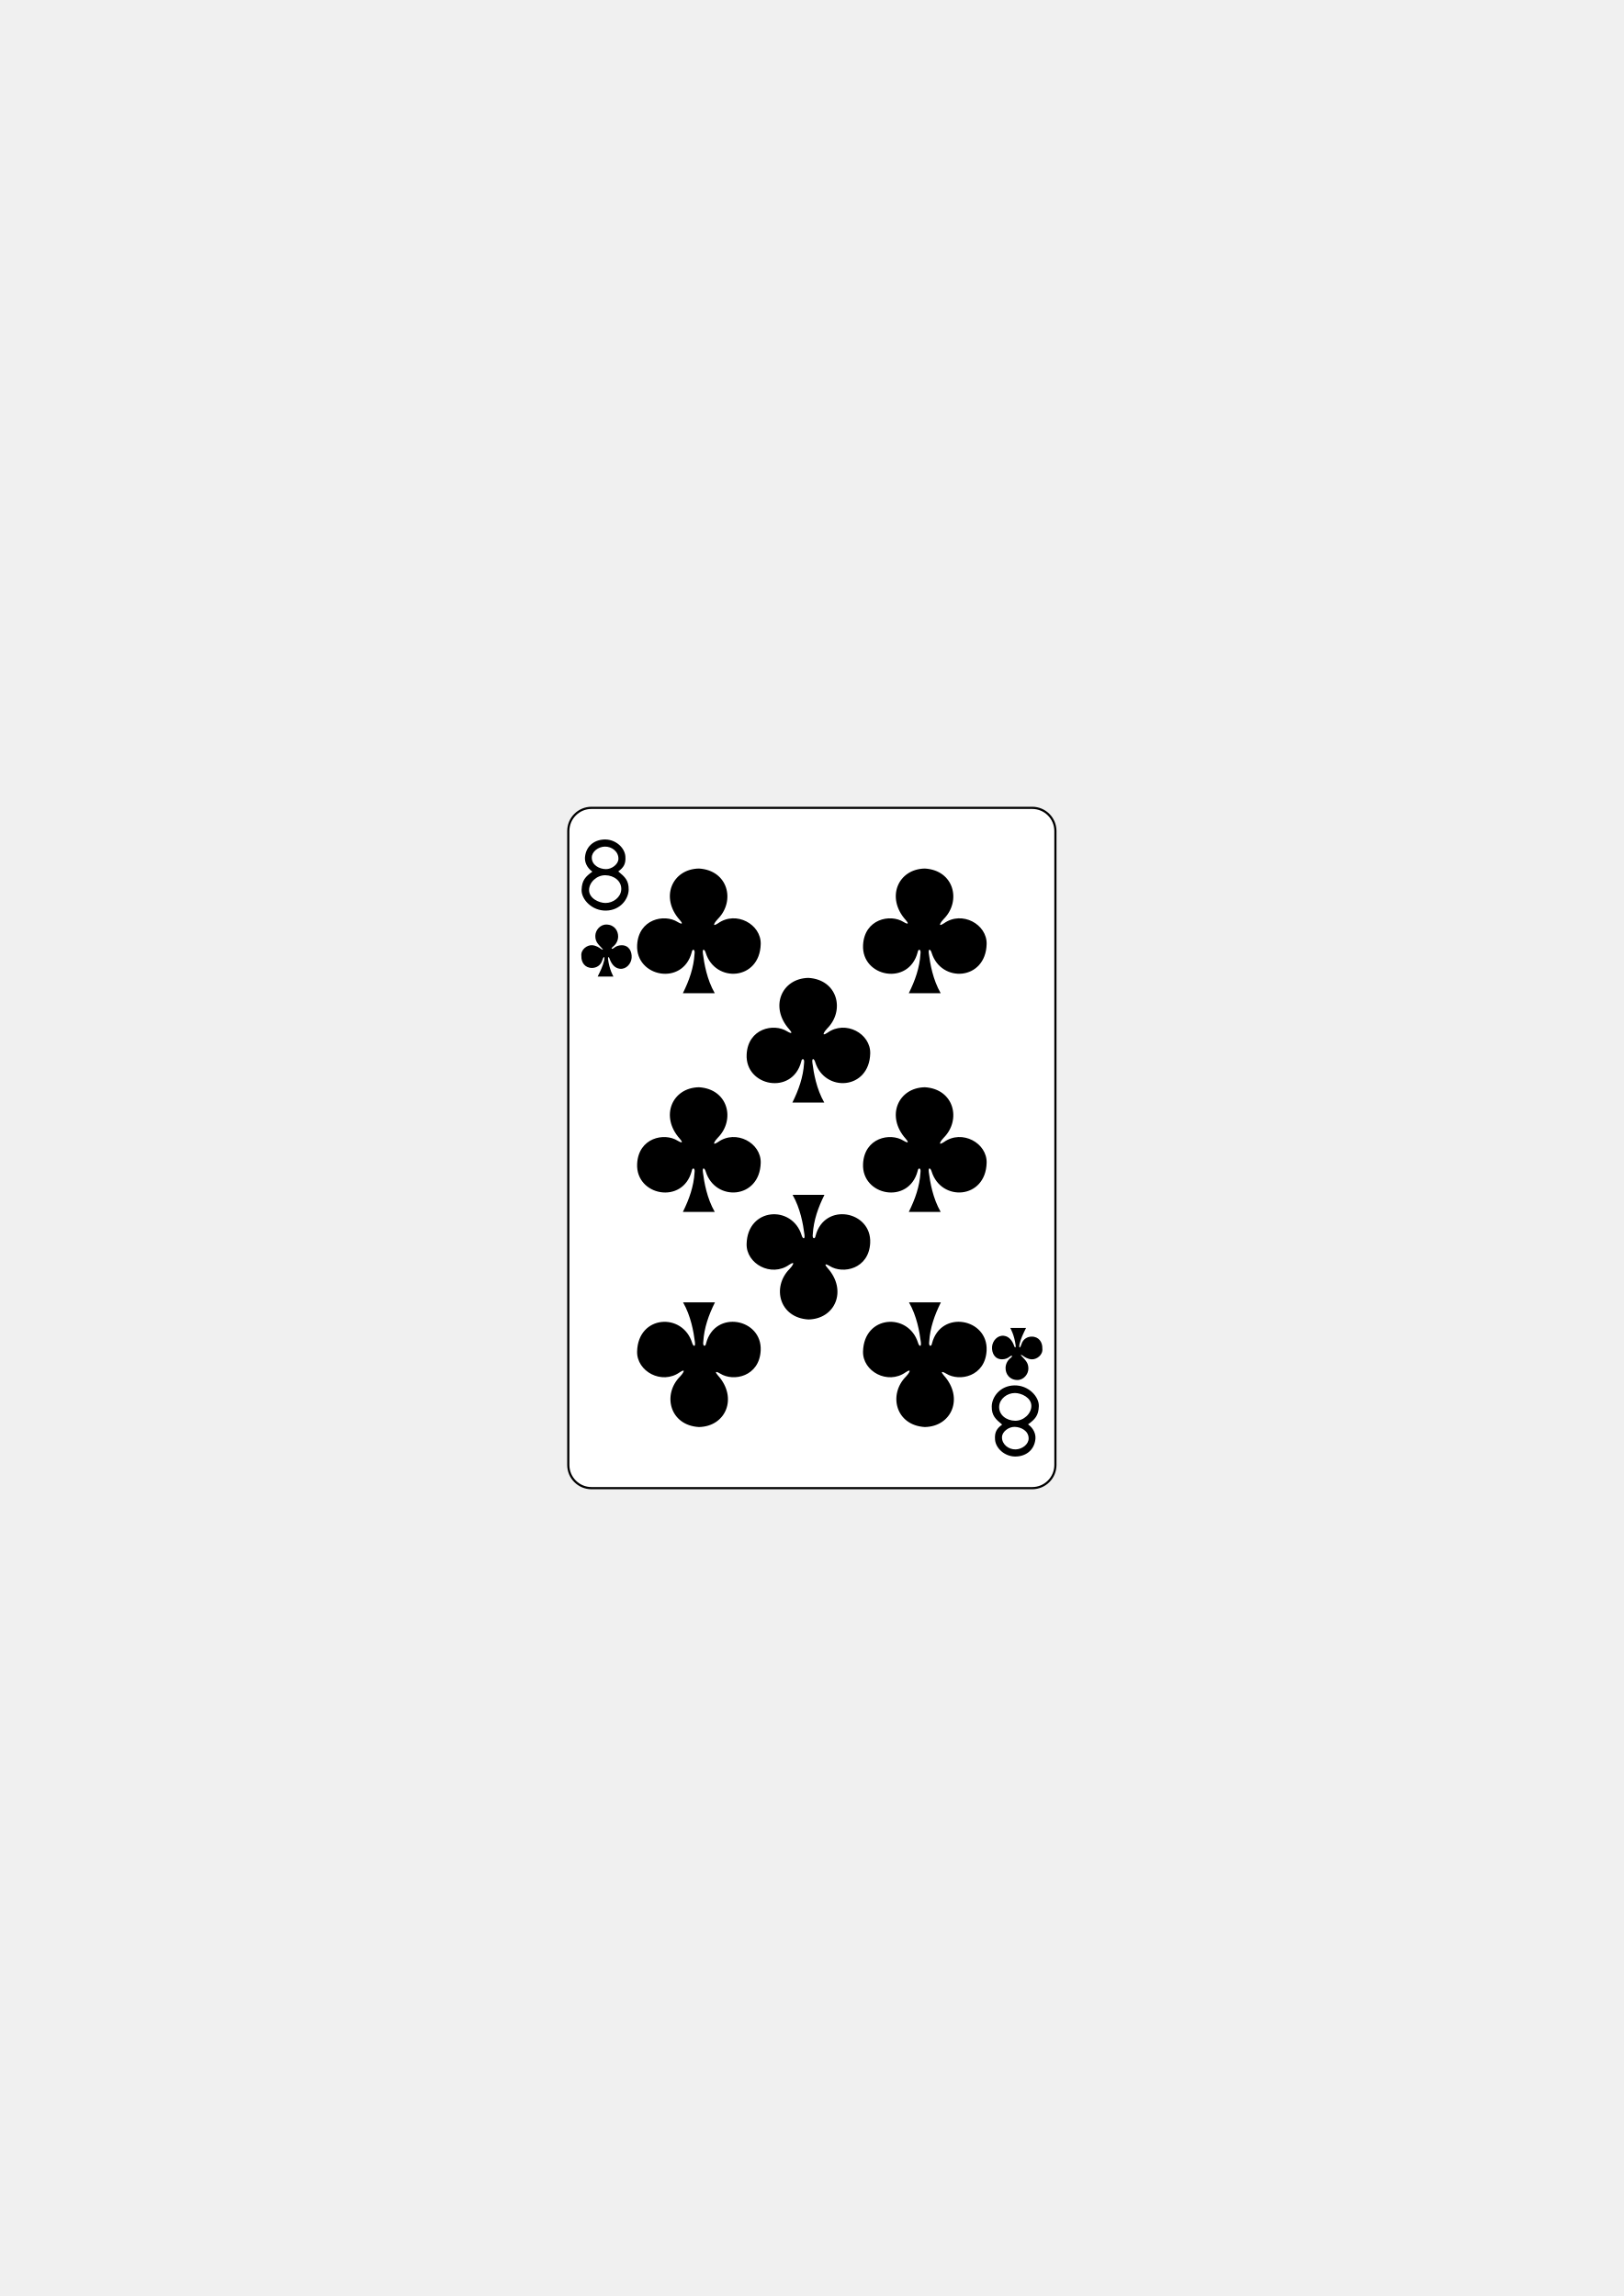
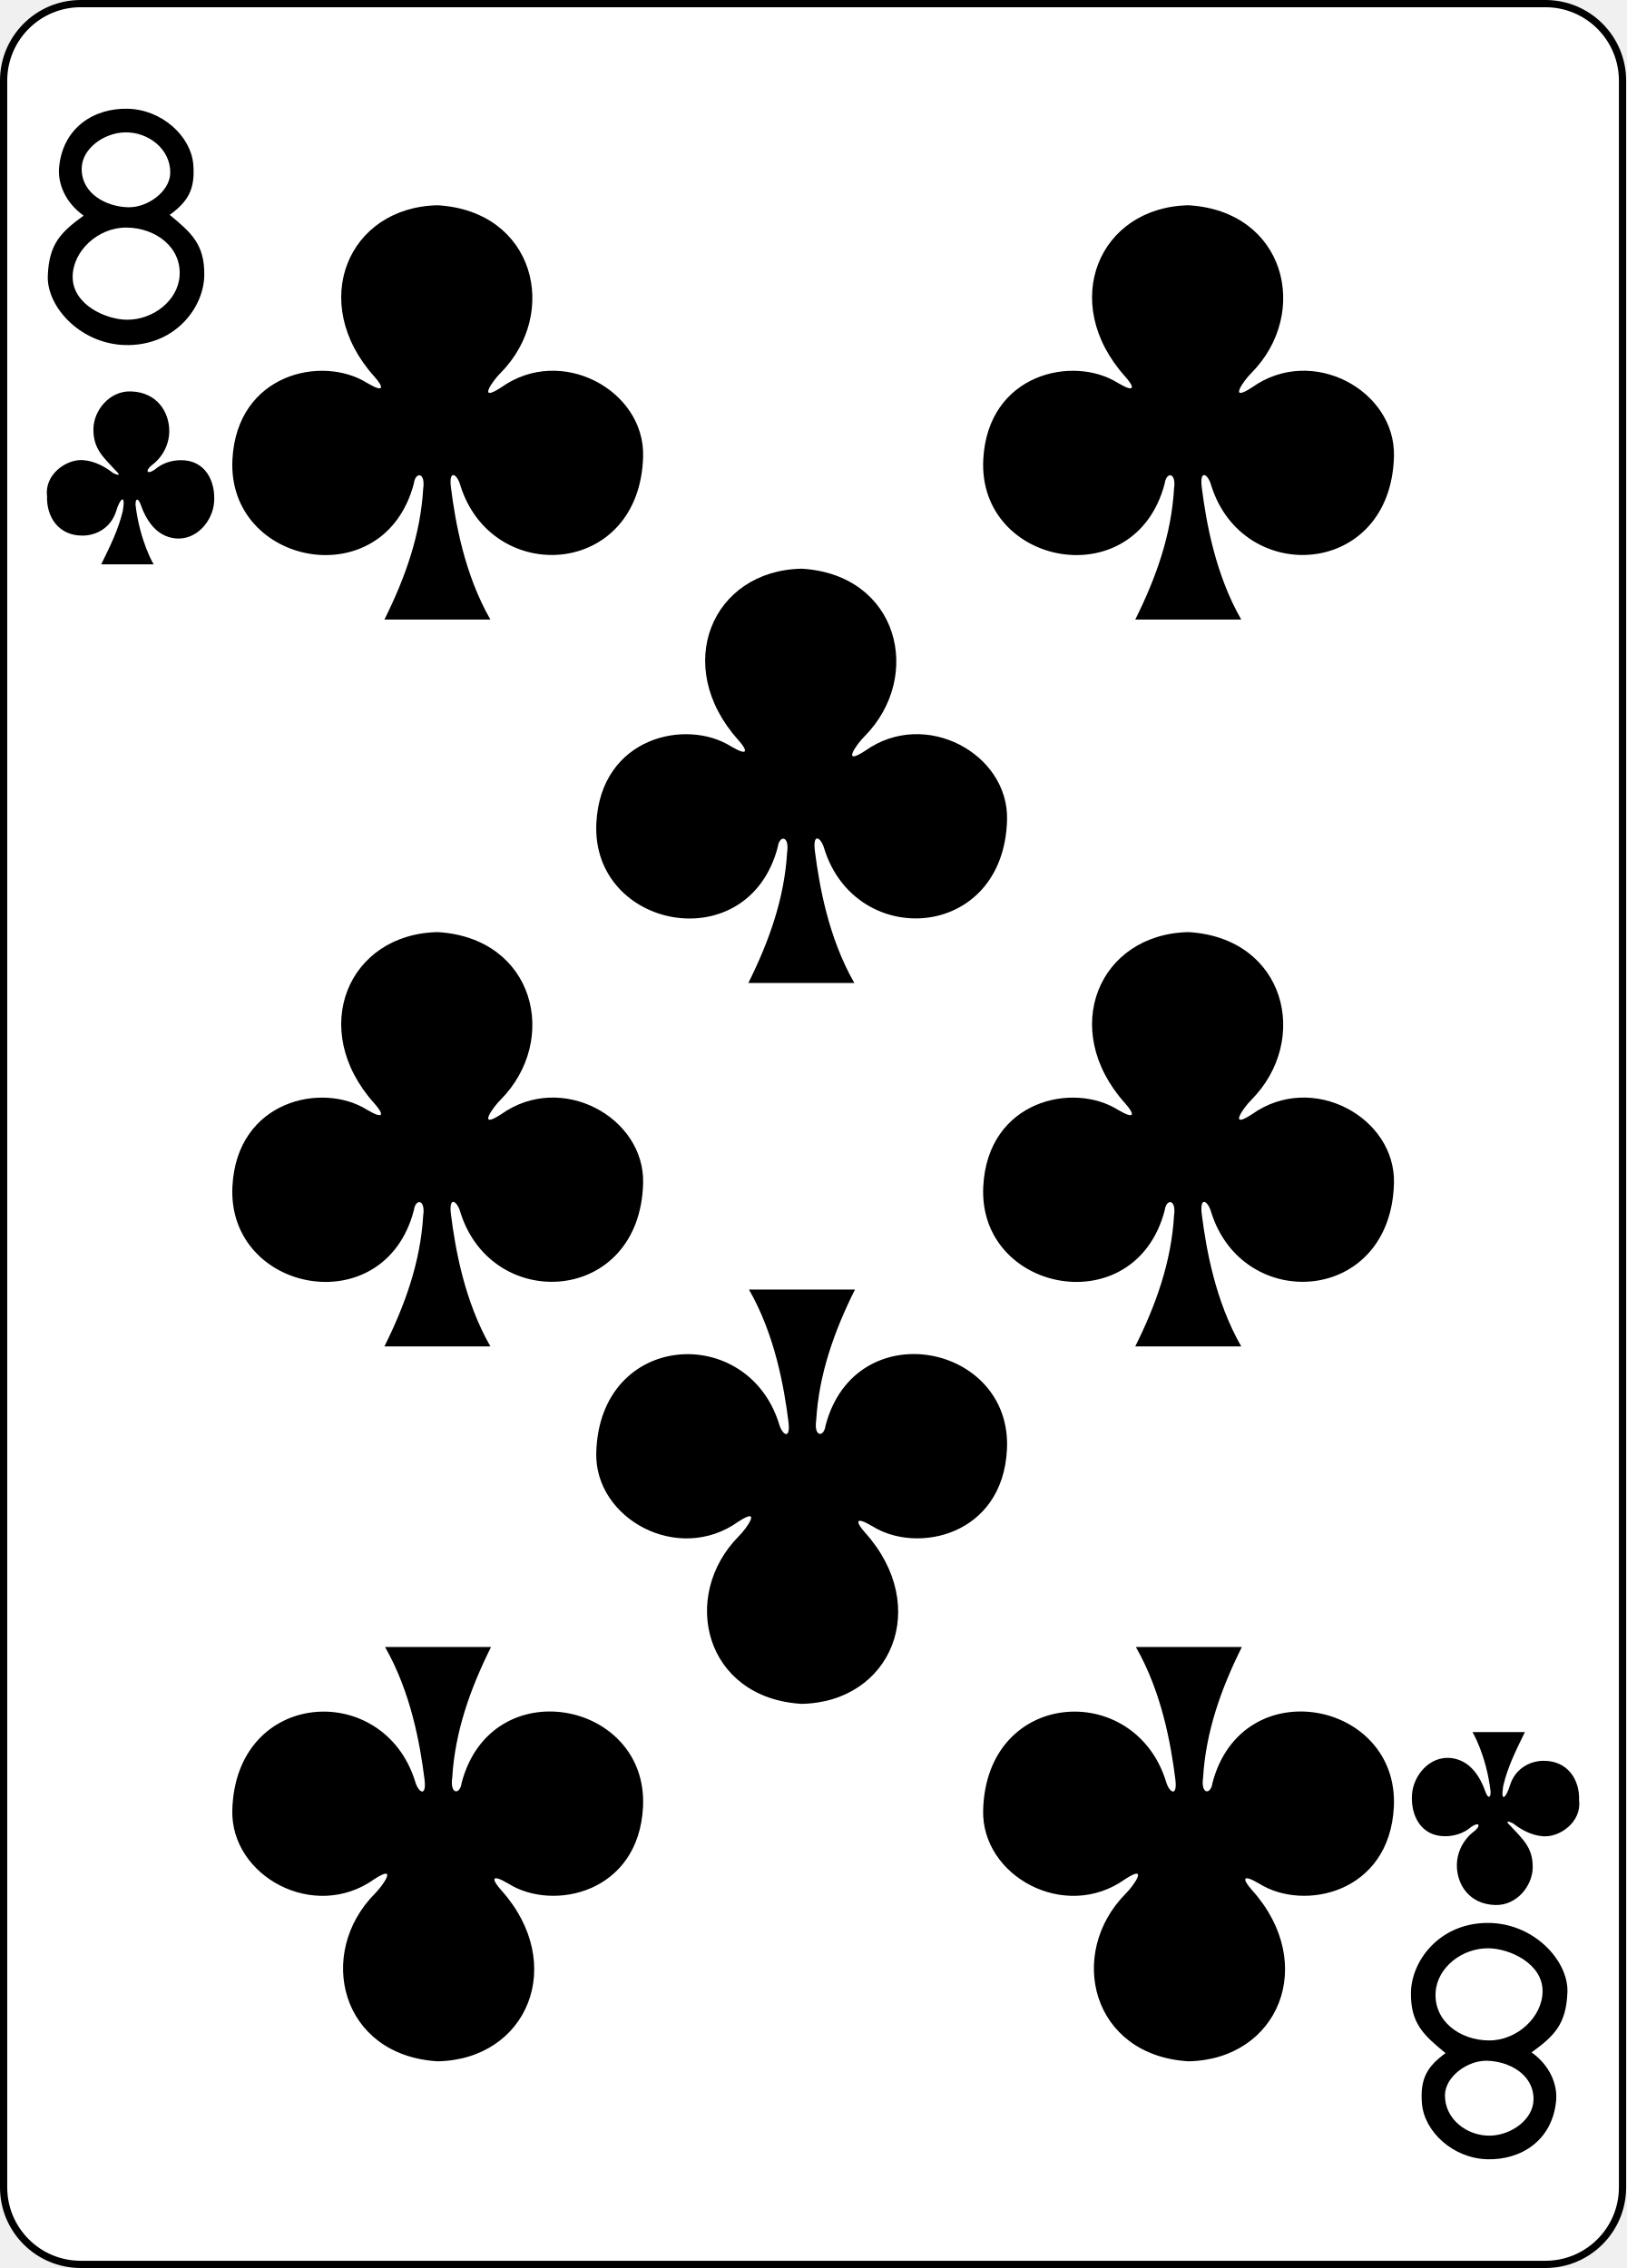
- <svg xmlns="http://www.w3.org/2000/svg" width="744.094" height="1052.362" id="svg4423" version="1.1">
-   <defs id="defs4425" />
+ <svg xmlns="http://www.w3.org/2000/svg" version="1.2" baseProfile="tiny" id="svg4423" x="0px" y="0px" width="224.226px" height="312.807px" viewBox="259.935 369.777 224.226 312.807" overflow="inherit" xml:space="preserve">
  <g id="layer1">
-     <g transform="translate(380.1709,-760.445)" id="g4753" style="display:inline">
-       <g transform="translate(-1317.711,540.769)" style="display:inline" id="g3690">
+     <g id="g4753" transform="translate(380.1709,-760.445)">
+       <g id="g3690" transform="translate(-1317.711,540.769)">
        <g id="g8423">
-           <g transform="translate(-5059.956,3024.952)" style="display:inline" id="g8836-1">
-             <rect y="-2435" x="6257.929" height="311.811" width="223.228" id="rect6361-7" style="fill:#ffffff;fill-opacity:1;stroke:#000000;stroke-width:0.997;stroke-miterlimit:4;stroke-opacity:1;stroke-dasharray:none;display:inline" rx="10.63" ry="10.63" />
-             <g transform="matrix(0.3010621,0,0,0.3010621,5370.094,-1979.932)" id="g8646-4" />
+           <g id="g8836-1" transform="translate(-5059.956,3024.952)">
+             <path id="rect6361-7" fill="#FFFFFF" stroke="#000000" stroke-width="0.997" d="M6268.559-2435h201.969       c5.871,0,10.631,4.759,10.631,10.63v290.551c0,5.871-4.76,10.629-10.631,10.629h-201.969c-5.871,0-10.63-4.758-10.63-10.629       v-290.551C6257.929-2430.241,6262.688-2435,6268.559-2435z" />
+             <g id="g8646-4" transform="matrix(0.3010621,0,0,0.3010621,5370.094,-1979.932)">
+ 					</g>
          </g>
        </g>
      </g>
-       <g transform="translate(-0.7519269,1.9438039e-6)" id="g6836">
-         <path transform="matrix(0.3010621,0,0,0.3010621,-1007.573,1585.788)" style="fill:#000000;fill-opacity:1;display:inline" d="m 2971.742,-1386.815 c 0.532,-14.533 5.882,-19.991 16.421,-27.6 -8.406,-5.963 -11.95,-14.736 -11.234,-22.212 1.732,-18.092 15.976,-27.144 31.505,-26.75 15.529,0.394 28.913,12.501 29.957,25.649 0.908,11.437 -2.559,16.948 -10.82,22.969 9.808,8.11 16.078,13.452 15.84,27.769 -0.238,14.316 -12.641,31.355 -34.261,31.878 -21.62,0.523 -37.94,-17.169 -37.408,-31.703 z m 60.362,0.048 c 0.927,-13.161 -10.922,-22.04 -24.292,-22.178 -13.028,-0.135 -24.683,10.784 -24.685,22.599 0,12.692 15.158,19.586 24.948,19.623 11.899,0.044 23.23,-8.71 24.029,-20.044 z m -4.278,-47.078 c 0.259,-11.086 -10.154,-19.031 -20.888,-18.711 -9.551,0.284 -19.667,7.443 -19.672,16.71 -0.01,11.592 11.5,17.38 21.314,17.598 8.903,0.198 19.051,-7.223 19.246,-15.597 z" id="path7112-0" />
-         <path transform="matrix(0.3010621,0,0,0.3010621,-1007.573,1585.788)" id="path7128-9" d="m 3667.748,-600.564 c -0.532,14.533 -5.882,19.991 -16.421,27.6 8.406,5.963 11.95,14.736 11.234,22.212 -1.732,18.092 -15.976,27.144 -31.505,26.75 -15.529,-0.394 -28.913,-12.501 -29.957,-25.649 -0.908,-11.437 2.559,-16.948 10.82,-22.969 -9.808,-8.11 -16.078,-13.452 -15.84,-27.769 0.238,-14.316 12.641,-31.355 34.261,-31.878 21.62,-0.523 37.94,17.169 37.408,31.703 z m -60.362,-0.048 c -0.927,13.161 10.922,22.04 24.292,22.178 13.028,0.135 24.683,-10.784 24.685,-22.599 0,-12.692 -15.158,-19.586 -24.948,-19.623 -11.899,-0.044 -23.23,8.71 -24.029,20.044 z m 4.278,47.078 c -0.259,11.086 10.154,19.031 20.888,18.711 9.551,-0.284 19.667,-7.443 19.672,-16.71 0.01,-11.592 -11.5,-17.38 -21.314,-17.598 -8.903,-0.198 -19.051,7.223 -19.246,15.597 z" style="fill:#000000;fill-opacity:1;display:inline" />
-         <path transform="translate(-1317.711,540.769)" style="fill:#000000;fill-opacity:1;display:inline" d="m 1354.765,674.906 c 2.879,-5.776 4.976,-11.701 5.348,-18.037 0.342,-2.332 -1.075,-2.371 -1.288,-0.729 -4.076,15.593 -25.763,11.37 -25.017,-3.296 0.605,-11.895 12.419,-14.454 18.582,-10.565 2.434,1.433 2.296,0.575 0.968,-0.912 -9.155,-10.211 -3.61,-23.362 8.761,-23.602 13.38,0.793 16.851,14.87 8.644,23.148 -1.021,0.995 -3.284,4.191 0.123,1.956 8.287,-5.888 19.787,0.443 19.553,9.521 -0.433,16.739 -20.839,17.987 -25.203,4.006 -0.42,-1.55 -1.629,-2.329 -1.295,0.304 0.605,4.767 1.857,11.953 5.437,18.206 z" id="path3309" />
-         <path transform="translate(-1317.711,540.769)" id="path3311" d="m 1354.765,775.154 c 2.879,-5.776 4.976,-11.701 5.348,-18.037 0.342,-2.332 -1.075,-2.371 -1.288,-0.729 -4.076,15.593 -25.763,11.37 -25.017,-3.296 0.605,-11.895 12.419,-14.454 18.582,-10.565 2.434,1.433 2.296,0.575 0.968,-0.912 -9.155,-10.211 -3.61,-23.362 8.761,-23.602 13.38,0.793 16.851,14.87 8.644,23.148 -1.021,0.995 -3.284,4.191 0.123,1.956 8.287,-5.888 19.787,0.443 19.553,9.521 -0.433,16.739 -20.839,17.987 -25.203,4.006 -0.42,-1.55 -1.629,-2.329 -1.295,0.304 0.605,4.767 1.857,11.953 5.437,18.206 z" style="fill:#000000;fill-opacity:1;display:inline" />
-         <path transform="translate(-1317.711,540.769)" style="fill:#000000;fill-opacity:1;display:inline" d="m 1251.232,775.154 c 2.879,-5.776 4.976,-11.701 5.348,-18.037 0.342,-2.332 -1.075,-2.371 -1.288,-0.729 -4.076,15.593 -25.763,11.37 -25.017,-3.296 0.605,-11.895 12.419,-14.454 18.582,-10.565 2.434,1.433 2.296,0.575 0.968,-0.912 -9.155,-10.211 -3.61,-23.362 8.761,-23.602 13.38,0.793 16.851,14.87 8.644,23.148 -1.021,0.995 -3.284,4.191 0.123,1.956 8.287,-5.888 19.787,0.443 19.553,9.521 -0.433,16.739 -20.839,17.987 -25.203,4.006 -0.42,-1.55 -1.629,-2.329 -1.295,0.304 0.605,4.767 1.857,11.953 5.437,18.206 z" id="path3313" />
-         <path transform="translate(-1317.711,540.769)" id="path3315" d="m 1301.415,725.03 c 2.879,-5.776 4.976,-11.701 5.348,-18.037 0.342,-2.332 -1.075,-2.371 -1.288,-0.729 -4.076,15.593 -25.763,11.37 -25.017,-3.296 0.605,-11.895 12.419,-14.454 18.582,-10.565 2.434,1.433 2.296,0.575 0.968,-0.912 -9.155,-10.211 -3.61,-23.362 8.761,-23.602 13.38,0.793 16.851,14.87 8.644,23.148 -1.021,0.995 -3.284,4.191 0.123,1.956 8.287,-5.888 19.787,0.443 19.553,9.521 -0.433,16.739 -20.839,17.987 -25.203,4.006 -0.42,-1.55 -1.629,-2.329 -1.295,0.304 0.605,4.767 1.857,11.953 5.437,18.206 z" style="fill:#000000;fill-opacity:1;display:inline" />
-         <path transform="translate(-1317.711,540.769)" style="fill:#000000;fill-opacity:1;display:inline" d="m 1251.232,674.906 c 2.879,-5.776 4.976,-11.701 5.348,-18.037 0.342,-2.332 -1.075,-2.371 -1.288,-0.729 -4.076,15.593 -25.763,11.37 -25.017,-3.296 0.605,-11.895 12.419,-14.454 18.582,-10.565 2.434,1.433 2.296,0.575 0.968,-0.912 -9.155,-10.211 -3.61,-23.362 8.761,-23.602 13.38,0.793 16.851,14.87 8.644,23.148 -1.021,0.995 -3.284,4.191 0.123,1.956 8.287,-5.888 19.787,0.443 19.553,9.521 -0.433,16.739 -20.839,17.987 -25.203,4.006 -0.42,-1.55 -1.629,-2.329 -1.295,0.304 0.605,4.767 1.857,11.953 5.437,18.206 z" id="path3317" />
-         <path transform="translate(-1317.711,540.769)" style="fill:#000000;fill-opacity:1;display:inline" d="m 1369.467,816.612 c -2.879,5.776 -4.976,11.701 -5.348,18.037 -0.342,2.332 1.075,2.371 1.288,0.729 4.076,-15.593 25.763,-11.37 25.017,3.297 -0.605,11.895 -12.419,14.454 -18.582,10.565 -2.434,-1.433 -2.296,-0.575 -0.968,0.912 9.155,10.211 3.61,23.362 -8.761,23.602 -13.38,-0.793 -16.851,-14.87 -8.644,-23.148 1.021,-0.995 3.284,-4.191 -0.123,-1.956 -8.287,5.888 -19.787,-0.443 -19.553,-9.521 0.433,-16.739 20.839,-17.987 25.203,-4.006 0.42,1.55 1.629,2.329 1.295,-0.304 -0.605,-4.767 -1.857,-11.953 -5.437,-18.206 z" id="path3375" />
-         <path transform="translate(-1317.711,540.769)" id="path3377" d="m 1316.117,767.312 c -2.879,5.776 -4.976,11.701 -5.348,18.037 -0.342,2.332 1.075,2.371 1.288,0.729 4.076,-15.593 25.763,-11.37 25.017,3.297 -0.605,11.895 -12.419,14.454 -18.582,10.565 -2.434,-1.433 -2.296,-0.575 -0.968,0.912 9.155,10.211 3.61,23.362 -8.761,23.602 -13.38,-0.793 -16.851,-14.87 -8.644,-23.148 1.021,-0.995 3.284,-4.191 -0.123,-1.956 -8.287,5.888 -19.787,-0.443 -19.553,-9.521 0.433,-16.739 20.839,-17.987 25.203,-4.006 0.42,1.55 1.629,2.329 1.295,-0.304 -0.605,-4.767 -1.857,-11.953 -5.437,-18.206 z" style="fill:#000000;fill-opacity:1;display:inline" />
-         <path transform="translate(-1317.711,540.769)" style="fill:#000000;fill-opacity:1;display:inline" d="m 1265.934,816.612 c -2.879,5.776 -4.976,11.701 -5.348,18.037 -0.342,2.332 1.075,2.371 1.288,0.729 4.076,-15.593 25.763,-11.37 25.017,3.297 -0.605,11.895 -12.419,14.454 -18.582,10.565 -2.434,-1.433 -2.296,-0.575 -0.968,0.912 9.155,10.211 3.61,23.362 -8.761,23.602 -13.38,-0.793 -16.851,-14.87 -8.644,-23.148 1.021,-0.995 3.284,-4.191 -0.123,-1.956 -8.287,5.888 -19.787,-0.443 -19.553,-9.521 0.433,-16.739 20.839,-17.987 25.203,-4.006 0.42,1.55 1.629,2.329 1.295,-0.304 -0.605,-4.767 -1.857,-11.953 -5.437,-18.206 z" id="path3379" />
-         <path transform="translate(-1317.711,540.769)" style="fill:#000000;fill-opacity:1;display:inline" d="m 1212.183,667.289 c 1.192,-2.445 2.352,-4.721 2.984,-7.401 0.419,-2.528 -0.438,-1.589 -0.925,0.068 -0.721,2.297 -2.723,3.344 -4.58,3.369 -3.371,0.045 -5.053,-2.604 -4.948,-5.454 -0.368,-2.999 2.671,-5.12 4.962,-4.957 1.722,0.123 3.224,1.052 4.133,1.775 0.596,0.315 1.234,0.455 0.345,-0.358 -1.678,-1.833 -3.077,-2.964 -3.046,-5.711 0.029,-2.579 2.233,-5.268 5.155,-5.184 3.651,0.105 5.312,2.89 5.303,5.481 -0.01,1.888 -0.954,3.626 -2.411,4.703 -0.944,0.766 -0.679,1.34 0.398,0.615 1.035,-0.892 2.267,-1.283 3.545,-1.31 3.49,-0.055 4.855,2.961 4.655,5.764 -0.187,2.626 -2.423,5.328 -5.369,5.022 -2.631,-0.301 -4.013,-2.51 -4.805,-4.777 -0.262,-0.695 -0.676,-0.883 -0.664,0.153 0.608,5.057 2.492,8.204 2.505,8.202 z" id="path3468" />
-         <path id="path3490" d="m 90.785,1369.111 c -1.192,2.445 -2.352,4.721 -2.984,7.401 -0.419,2.527 0.438,1.589 0.925,-0.068 0.721,-2.297 2.723,-3.344 4.58,-3.369 3.371,-0.045 5.053,2.604 4.948,5.454 0.368,2.999 -2.671,5.12 -4.962,4.957 -1.722,-0.123 -3.224,-1.052 -4.133,-1.775 -0.596,-0.315 -1.234,-0.455 -0.345,0.358 1.678,1.833 3.077,2.964 3.046,5.711 -0.029,2.579 -2.233,5.268 -5.155,5.184 -3.651,-0.105 -5.312,-2.89 -5.303,-5.481 0.01,-1.888 0.954,-3.626 2.411,-4.703 0.944,-0.766 0.679,-1.34 -0.398,-0.615 -1.035,0.892 -2.267,1.283 -3.545,1.31 -3.49,0.055 -4.855,-2.962 -4.655,-5.764 0.187,-2.626 2.423,-5.328 5.369,-5.022 2.631,0.301 4.013,2.51 4.805,4.777 0.262,0.695 0.676,0.883 0.664,-0.153 -0.608,-5.057 -2.492,-8.204 -2.505,-8.202 z" style="fill:#000000;fill-opacity:1;display:inline" />
+       <g id="g6836" transform="translate(-0.7519269,1.9438039e-6)">
+         <path id="path7112-0" d="M-112.894,1168.271     c0.16-4.376,1.771-6.019,4.944-8.31c-2.531-1.795-3.598-4.437-3.382-6.688c0.521-5.447,4.81-8.172,9.485-8.053     c4.675,0.119,8.705,3.764,9.019,7.722c0.273,3.443-0.771,5.102-3.257,6.916c2.953,2.441,4.84,4.05,4.769,8.36     c-0.071,4.31-3.806,9.439-10.314,9.597C-108.141,1177.973-113.054,1172.646-112.894,1168.271L-112.894,1168.271z      M-94.722,1168.285c0.279-3.962-3.288-6.635-7.313-6.677c-3.922-0.04-7.431,3.247-7.432,6.804c0,3.821,4.563,5.897,7.511,5.908     C-98.373,1174.333-94.962,1171.698-94.722,1168.285L-94.722,1168.285z M-96.009,1154.112c0.078-3.337-3.057-5.729-6.289-5.633     c-2.875,0.085-5.921,2.241-5.923,5.031c-0.003,3.49,3.462,5.232,6.417,5.298C-99.123,1158.867-96.068,1156.633-96.009,1154.112z" />
+         <path id="path7128-9" d="M96.646,1404.982     c-0.16,4.375-1.77,6.018-4.943,8.309c2.531,1.795,3.598,4.438,3.383,6.688c-0.521,5.447-4.811,8.172-9.484,8.053     c-4.676-0.117-8.705-3.764-9.02-7.721c-0.273-3.443,0.77-5.104,3.258-6.916c-2.953-2.441-4.84-4.049-4.77-8.359     c0.072-4.311,3.807-9.439,10.314-9.598C91.894,1395.279,96.806,1400.607,96.646,1404.982L96.646,1404.982z M78.474,1404.966     c-0.279,3.963,3.289,6.637,7.312,6.678c3.924,0.041,7.432-3.246,7.434-6.805c0-3.82-4.564-5.896-7.512-5.906     C82.126,1398.919,78.714,1401.554,78.474,1404.966L78.474,1404.966z M79.763,1419.14c-0.078,3.338,3.057,5.73,6.287,5.633     c2.877-0.084,5.922-2.24,5.924-5.029c0.002-3.49-3.463-5.232-6.418-5.299C82.876,1414.384,79.822,1416.618,79.763,1419.14z" />
+         <path id="path3309" d="M37.054,1215.675     c2.879-5.775,4.977-11.701,5.348-18.037c0.342-2.332-1.074-2.371-1.287-0.729c-4.076,15.593-25.764,11.37-25.018-3.297     c0.605-11.895,12.42-14.453,18.582-10.564c2.434,1.433,2.297,0.575,0.969-0.911c-9.156-10.212-3.611-23.362,8.76-23.603     c13.381,0.793,16.852,14.87,8.645,23.148c-1.02,0.994-3.283,4.19,0.123,1.956c8.287-5.889,19.787,0.442,19.553,9.521     c-0.432,16.739-20.838,17.987-25.203,4.006c-0.42-1.55-1.629-2.329-1.295,0.305c0.605,4.767,1.857,11.953,5.438,18.205H37.054z" />
+         <path id="path3311" d="M37.054,1315.923     c2.879-5.775,4.977-11.701,5.348-18.037c0.342-2.332-1.074-2.371-1.287-0.729c-4.076,15.592-25.764,11.371-25.018-3.297     c0.605-11.895,12.42-14.454,18.582-10.564c2.434,1.433,2.297,0.574,0.969-0.912c-9.156-10.212-3.611-23.361,8.76-23.603     c13.381,0.794,16.852,14.87,8.645,23.148c-1.02,0.994-3.283,4.191,0.123,1.956c8.287-5.888,19.787,0.443,19.553,9.521     c-0.432,16.738-20.838,17.986-25.203,4.006c-0.42-1.551-1.629-2.328-1.295,0.305c0.605,4.766,1.857,11.953,5.438,18.205H37.054z" />
+         <path id="path3313" d="M-66.479,1315.923     c2.879-5.775,4.976-11.701,5.348-18.037c0.342-2.332-1.074-2.371-1.288-0.729c-4.076,15.592-25.763,11.371-25.017-3.297     c0.604-11.895,12.419-14.454,18.582-10.564c2.434,1.433,2.296,0.574,0.968-0.912c-9.155-10.212-3.61-23.361,8.762-23.603     c13.379,0.794,16.851,14.87,8.644,23.148c-1.021,0.994-3.283,4.191,0.123,1.956c8.287-5.888,19.788,0.443,19.553,9.521     c-0.433,16.738-20.839,17.986-25.203,4.006c-0.42-1.551-1.629-2.328-1.295,0.305c0.604,4.766,1.856,11.953,5.438,18.205H-66.479z     " />
+         <path id="path3315" d="M-16.296,1265.799     c2.879-5.775,4.977-11.7,5.349-18.037c0.341-2.332-1.075-2.371-1.288-0.729c-4.076,15.593-25.763,11.37-25.018-3.297     c0.605-11.895,12.42-14.453,18.582-10.564c2.434,1.434,2.297,0.575,0.969-0.911c-9.155-10.212-3.61-23.362,8.761-23.603     c13.38,0.793,16.851,14.87,8.644,23.148c-1.02,0.994-3.283,4.191,0.123,1.956c8.287-5.888,19.787,0.442,19.553,9.521     c-0.432,16.739-20.838,17.987-25.203,4.006c-0.42-1.55-1.629-2.328-1.295,0.305c0.606,4.767,1.858,11.953,5.438,18.205H-16.296z" />
+         <path id="path3317" d="M-66.479,1215.675     c2.879-5.775,4.976-11.701,5.348-18.037c0.342-2.332-1.074-2.371-1.288-0.729c-4.076,15.593-25.763,11.37-25.017-3.297     c0.604-11.895,12.419-14.453,18.582-10.564c2.434,1.433,2.296,0.575,0.968-0.911c-9.155-10.212-3.61-23.362,8.762-23.603     c13.379,0.793,16.851,14.87,8.644,23.148c-1.021,0.994-3.283,4.19,0.123,1.956c8.287-5.889,19.788,0.442,19.553,9.521     c-0.433,16.739-20.839,17.987-25.203,4.006c-0.42-1.55-1.629-2.329-1.295,0.305c0.604,4.767,1.856,11.953,5.438,18.205H-66.479z" />
+         <path id="path3375" d="M51.755,1357.38     c-2.879,5.775-4.975,11.701-5.348,18.037c-0.342,2.332,1.074,2.371,1.289,0.729c4.076-15.592,25.762-11.369,25.016,3.297     c-0.604,11.895-12.418,14.455-18.582,10.564c-2.434-1.432-2.295-0.574-0.967,0.912c9.154,10.211,3.609,23.361-8.762,23.602     c-13.379-0.793-16.852-14.869-8.645-23.146c1.021-0.996,3.283-4.191-0.123-1.957c-8.287,5.889-19.787-0.443-19.553-9.521     c0.434-16.738,20.84-17.986,25.203-4.006c0.42,1.551,1.629,2.33,1.295-0.303c-0.604-4.768-1.855-11.955-5.438-18.207H51.755z" />
+         <path id="path3377" d="M-1.594,1308.081     c-2.879,5.775-4.975,11.701-5.347,18.037c-0.342,2.332,1.074,2.371,1.289,0.729c4.076-15.592,25.762-11.371,25.016,3.297     c-0.604,11.895-12.418,14.453-18.582,10.564c-2.434-1.434-2.295-0.574-0.967,0.912c9.154,10.211,3.609,23.361-8.762,23.602     c-13.379-0.793-16.851-14.869-8.644-23.148c1.021-0.994,3.283-4.191-0.123-1.955c-8.287,5.887-19.788-0.443-19.553-9.521     c0.433-16.738,20.839-17.986,25.203-4.006c0.42,1.551,1.629,2.328,1.295-0.305c-0.604-4.766-1.856-11.953-5.438-18.205H-1.594z" />
+         <path id="path3379" d="M-51.776,1357.38     c-2.879,5.775-4.977,11.701-5.349,18.037c-0.342,2.332,1.075,2.371,1.288,0.729c4.076-15.592,25.763-11.369,25.018,3.297     c-0.605,11.895-12.42,14.455-18.583,10.564c-2.434-1.432-2.296-0.574-0.968,0.912c9.155,10.211,3.61,23.361-8.761,23.602     c-13.38-0.793-16.852-14.869-8.645-23.146c1.021-0.996,3.283-4.191-0.123-1.957c-8.287,5.889-19.787-0.443-19.553-9.521     c0.433-16.738,20.839-17.986,25.203-4.006c0.42,1.551,1.63,2.33,1.295-0.303c-0.604-4.768-1.856-11.955-5.437-18.207H-51.776z" />
+         <path id="path3468" d="M-105.528,1208.058     c1.192-2.445,2.353-4.722,2.984-7.401c0.419-2.527-0.438-1.589-0.925,0.068c-0.721,2.297-2.723,3.344-4.58,3.369     c-3.371,0.045-5.053-2.604-4.948-5.454c-0.368-2.999,2.671-5.12,4.962-4.957c1.722,0.123,3.224,1.052,4.133,1.775     c0.596,0.315,1.234,0.454,0.345-0.358c-1.678-1.833-3.077-2.965-3.046-5.711c0.029-2.579,2.233-5.269,5.155-5.184     c3.651,0.105,5.312,2.89,5.304,5.48c-0.01,1.888-0.954,3.626-2.412,4.702c-0.944,0.767-0.679,1.34,0.398,0.615     c1.035-0.893,2.267-1.283,3.544-1.311c3.491-0.055,4.855,2.962,4.655,5.765c-0.188,2.626-2.423,5.328-5.369,5.022     c-2.63-0.302-4.013-2.51-4.805-4.777c-0.262-0.694-0.676-0.883-0.664,0.153c0.607,5.058,2.491,8.204,2.505,8.202H-105.528z" />
+         <path id="path3490" d="M90.785,1369.111     c-1.191,2.445-2.352,4.721-2.984,7.4c-0.42,2.529,0.438,1.59,0.926-0.066c0.721-2.299,2.723-3.344,4.58-3.369     c3.371-0.045,5.053,2.604,4.947,5.453c0.369,2.998-2.67,5.121-4.961,4.957c-1.723-0.123-3.225-1.053-4.133-1.775     c-0.598-0.314-1.234-0.455-0.346,0.359c1.678,1.832,3.076,2.963,3.047,5.711c-0.029,2.578-2.234,5.268-5.156,5.184     c-3.652-0.105-5.312-2.891-5.303-5.48c0.01-1.889,0.953-3.627,2.41-4.703c0.945-0.766,0.68-1.34-0.396-0.615     c-1.035,0.893-2.268,1.283-3.545,1.311c-3.49,0.055-4.855-2.961-4.656-5.764c0.188-2.627,2.424-5.33,5.369-5.023     c2.631,0.303,4.014,2.51,4.807,4.777c0.262,0.695,0.676,0.883,0.664-0.152c-0.607-5.059-2.492-8.205-2.506-8.203H90.785z" />
      </g>
    </g>
  </g>
</svg>
